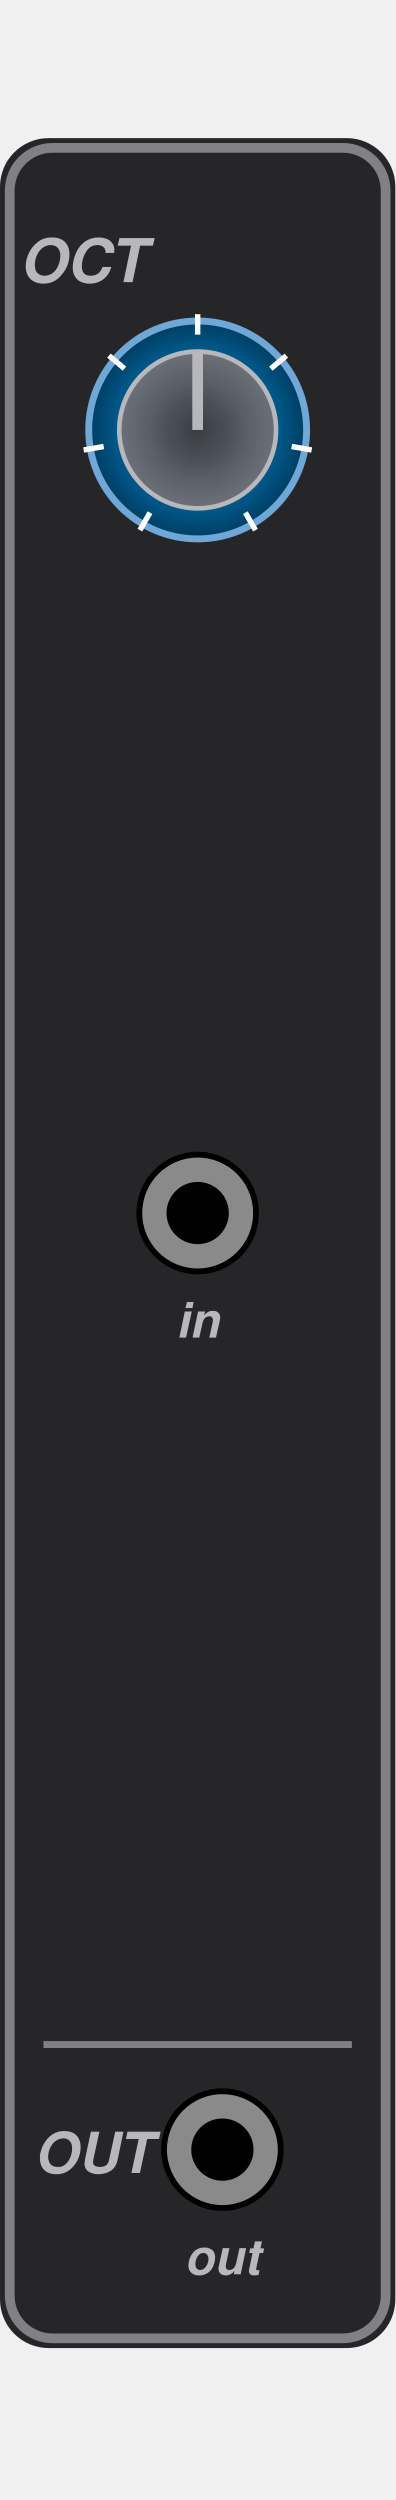
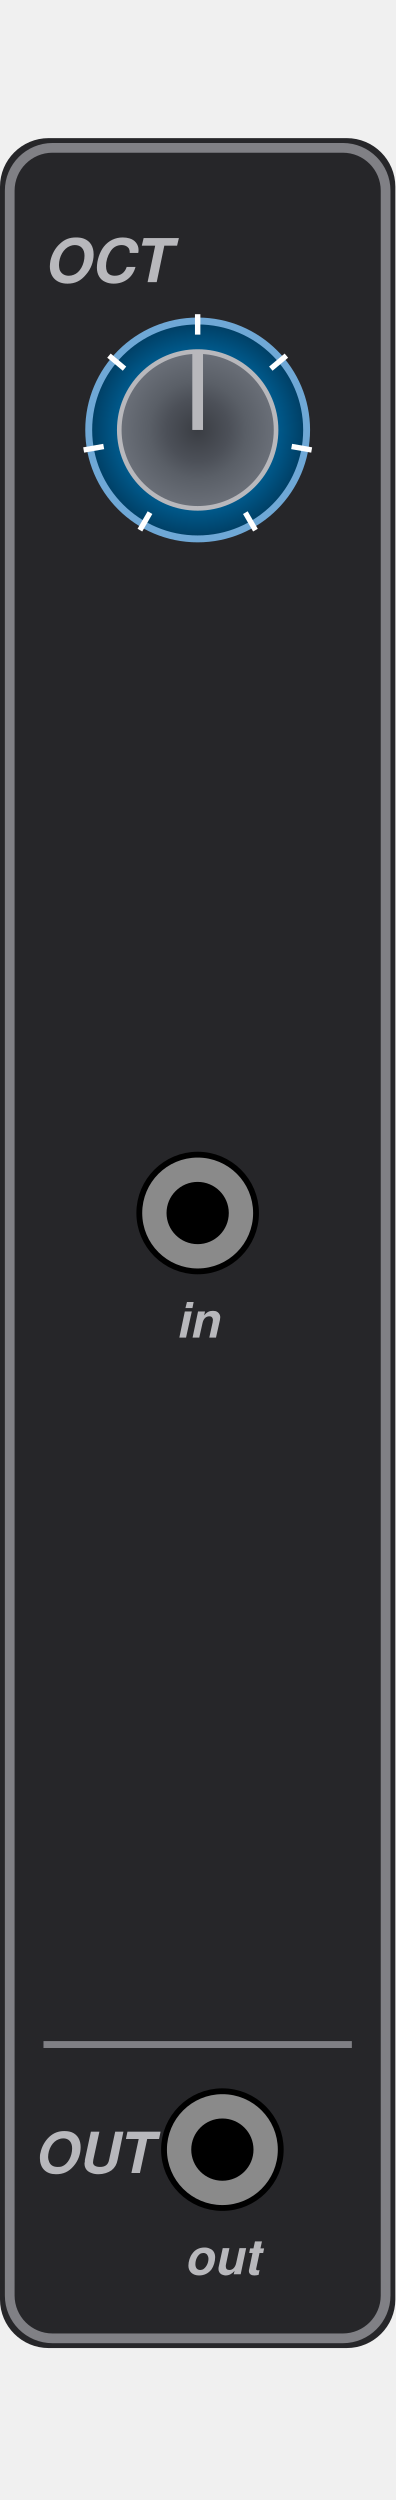
<svg xmlns="http://www.w3.org/2000/svg" width="20.32mm" height="128.5mm" viewBox="3.9 0 20.32 128.5" font-family="Arial Narrow, Helvetica, Arial, sans-serif">
  <defs>
    <linearGradient id="metalStripV" x1="0" y1="0" x2="1" y2="0">
      <stop offset="0" stop-color="#565a62" />
      <stop offset="0.45" stop-color="#6a6f78" />
      <stop offset="0.7" stop-color="#7a7f88" />
      <stop offset="1" stop-color="#8b909a" />
    </linearGradient>
    <linearGradient id="metalStripH" x1="0" y1="0" x2="0" y2="1">
      <stop offset="0" stop-color="#565a62" />
      <stop offset="0.45" stop-color="#6a6f78" />
      <stop offset="0.7" stop-color="#7a7f88" />
      <stop offset="1" stop-color="#8b909a" />
    </linearGradient>
    <radialGradient id="metalDisc">
      <stop offset="0" stop-color="#565a62" />
      <stop offset="0.45" stop-color="#6a6f78" />
      <stop offset="0.7" stop-color="#7a7f88" />
      <stop offset="1" stop-color="#8b909a" />
    </radialGradient>
    <radialGradient id="blueRing">
      <stop offset="0" stop-color="#1688cc" />
      <stop offset="0.55" stop-color="#006da8" />
      <stop offset="1" stop-color="#003d62" />
    </radialGradient>
    <radialGradient id="orangeRing">
      <stop offset="0" stop-color="#f2953a" />
      <stop offset="0.55" stop-color="#d06b00" />
      <stop offset="1" stop-color="#6f3800" />
    </radialGradient>
    <radialGradient id="greenRing">
      <stop offset="0" stop-color="#3ec06a" />
      <stop offset="0.55" stop-color="#149146" />
      <stop offset="1" stop-color="#0a4a24" />
    </radialGradient>
    <radialGradient id="purpleRing">
      <stop offset="0" stop-color="#a07ae0" />
      <stop offset="0.55" stop-color="#7548c0" />
      <stop offset="1" stop-color="#3d2268" />
    </radialGradient>
    <radialGradient id="blueDial">
      <stop offset="0" stop-color="#1d79b7" />
      <stop offset="0.6" stop-color="#00639a" />
      <stop offset="1" stop-color="#00456e" />
    </radialGradient>
    <radialGradient id="knobCap">
      <stop offset="0" stop-color="#3a3d43" />
      <stop offset="0.4" stop-color="#4c5058" />
      <stop offset="0.62" stop-color="#5a5f67" />
      <stop offset="1" stop-color="#6b7079" />
    </radialGradient>
    <radialGradient id="redLed">
      <stop offset="0" stop-color="#ff4a4a" />
      <stop offset="0.55" stop-color="#d00000" />
      <stop offset="1" stop-color="#650000" />
    </radialGradient>
    <radialGradient id="greenLed">
      <stop offset="0" stop-color="#5cf07a" />
      <stop offset="0.55" stop-color="#12a531" />
      <stop offset="1" stop-color="#054d15" />
    </radialGradient>
    <radialGradient id="orangeLed">
      <stop offset="0" stop-color="#ffbf5c" />
      <stop offset="0.55" stop-color="#ef7d00" />
      <stop offset="1" stop-color="#7a3a00" />
    </radialGradient>
  </defs>
  <g transform="translate(3.9 7.0994)">
    <rect x="0" y="0" width="20.32" height="113.591" rx="2.5" fill="#262629" />
    <rect x="0.5" y="0.5" width="19.32" height="112.591" rx="2.2" fill="none" stroke="#808085" stroke-width="0.5" />
-     <text x="4.251" y="7.4" font-size="3.106" font-weight="700" font-style="italic" fill="#b8b8bc" text-anchor="middle" font-family="Arial Narrow, Helvetica, Arial, sans-serif">OCT</text>
+     <text x="2.235" y="7.4" font-size="3.106" font-weight="700" font-style="italic" fill="#b8b8bc" text-anchor="start" font-family="Arial Narrow, Helvetica, Arial, sans-serif">OCT</text>
    <g data-wcoast-param="octave" data-wcoast-cx="10.16" data-wcoast-cy="15" data-wcoast-angle-min="-150" data-wcoast-angle-max="150">
      <circle cx="10.16" cy="15" r="5.6" fill="url(#blueRing)" stroke="#6fa8d6" stroke-width="0.355" />
      <circle cx="10.16" cy="15" r="4.03" fill="url(#knobCap)" stroke="#b8b8bc" stroke-width="0.237" />
      <g data-wcoast-role="indicator">
        <line x1="7.71" y1="19.25" x2="7.19" y2="20.15" stroke="#ffffff" stroke-width="0.278" />
        <line x1="5.33" y1="15.85" x2="4.30" y2="16.03" stroke="#ffffff" stroke-width="0.278" />
        <line x1="6.40" y1="11.85" x2="5.60" y2="11.18" stroke="#ffffff" stroke-width="0.278" />
        <line x1="10.16" y1="10.10" x2="10.16" y2="9.05" stroke="#ffffff" stroke-width="0.278" />
        <line x1="13.92" y1="11.85" x2="14.72" y2="11.18" stroke="#ffffff" stroke-width="0.278" />
        <line x1="14.99" y1="15.85" x2="16.02" y2="16.03" stroke="#ffffff" stroke-width="0.278" />
        <line x1="12.61" y1="19.25" x2="13.13" y2="20.15" stroke="#ffffff" stroke-width="0.278" />
        <line x1="10.16" y1="15" x2="10.16" y2="10.97" stroke="#b8b8bc" stroke-width="0.55" />
      </g>
    </g>
    <g data-wcoast-port="pitchIn" data-wcoast-cx="10.16" data-wcoast-cy="55.25">
      <circle cx="10.16" cy="55.25" r="3" fill="#8a8a8a" stroke="#000000" stroke-width="0.3" />
      <circle cx="10.16" cy="55.25" r="1.6" fill="#000000" />
    </g>
    <text x="10.16" y="61.654" font-size="2.506" font-weight="700" font-style="italic" fill="#b8b8bc" text-anchor="middle" font-family="Arial Narrow, Helvetica, Arial, sans-serif">in</text>
    <line x1="2.235" y1="97.99" x2="18.085" y2="97.99" stroke="#808085" stroke-width="0.355" />
    <text x="1.74" y="104.59" font-size="2.906" font-weight="700" font-style="italic" fill="#b8b8bc" text-anchor="start" font-family="Arial Narrow, Helvetica, Arial, sans-serif">OUT</text>
    <g data-wcoast-port="pitchOut" data-wcoast-cx="11.43" data-wcoast-cy="103.3912">
      <circle cx="11.43" cy="103.391" r="3" fill="#8a8a8a" stroke="#000000" stroke-width="0.3" />
      <circle cx="11.43" cy="103.391" r="1.6" fill="#000000" />
    </g>
    <text x="11.43" y="109.796" font-size="2.506" font-weight="700" font-style="italic" fill="#b8b8bc" text-anchor="middle" font-family="Arial Narrow, Helvetica, Arial, sans-serif">out</text>
  </g>
</svg>
